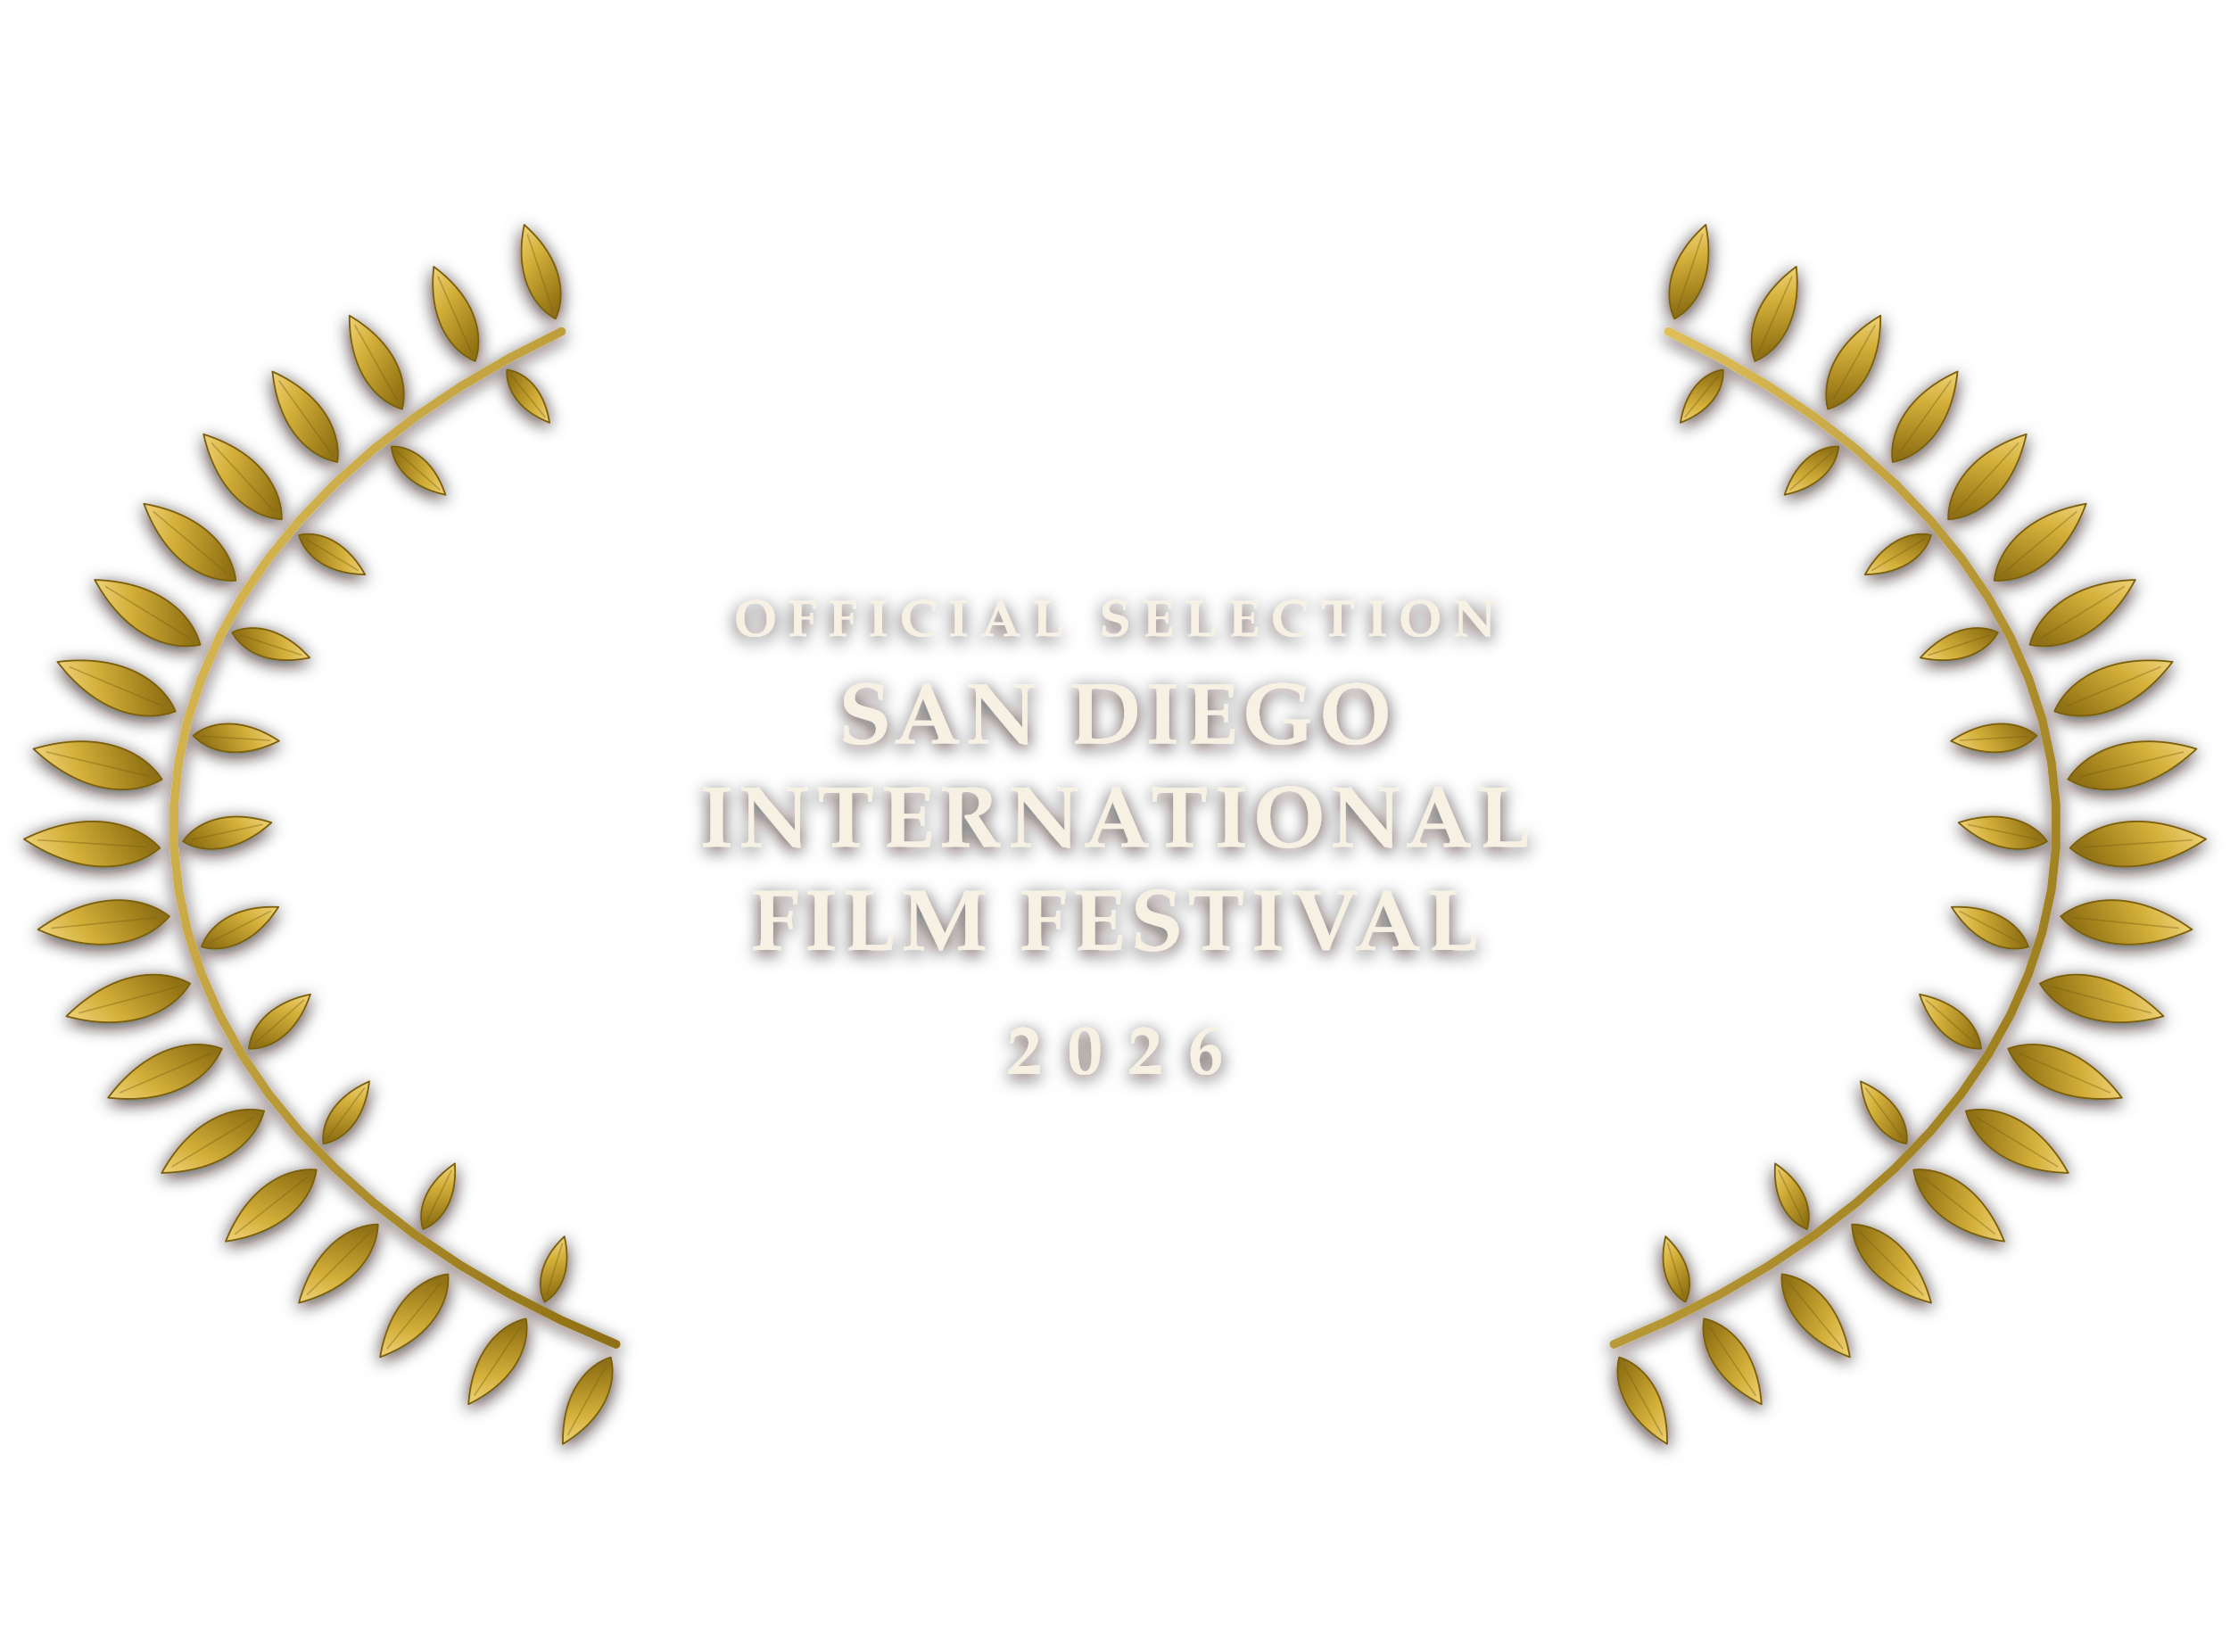
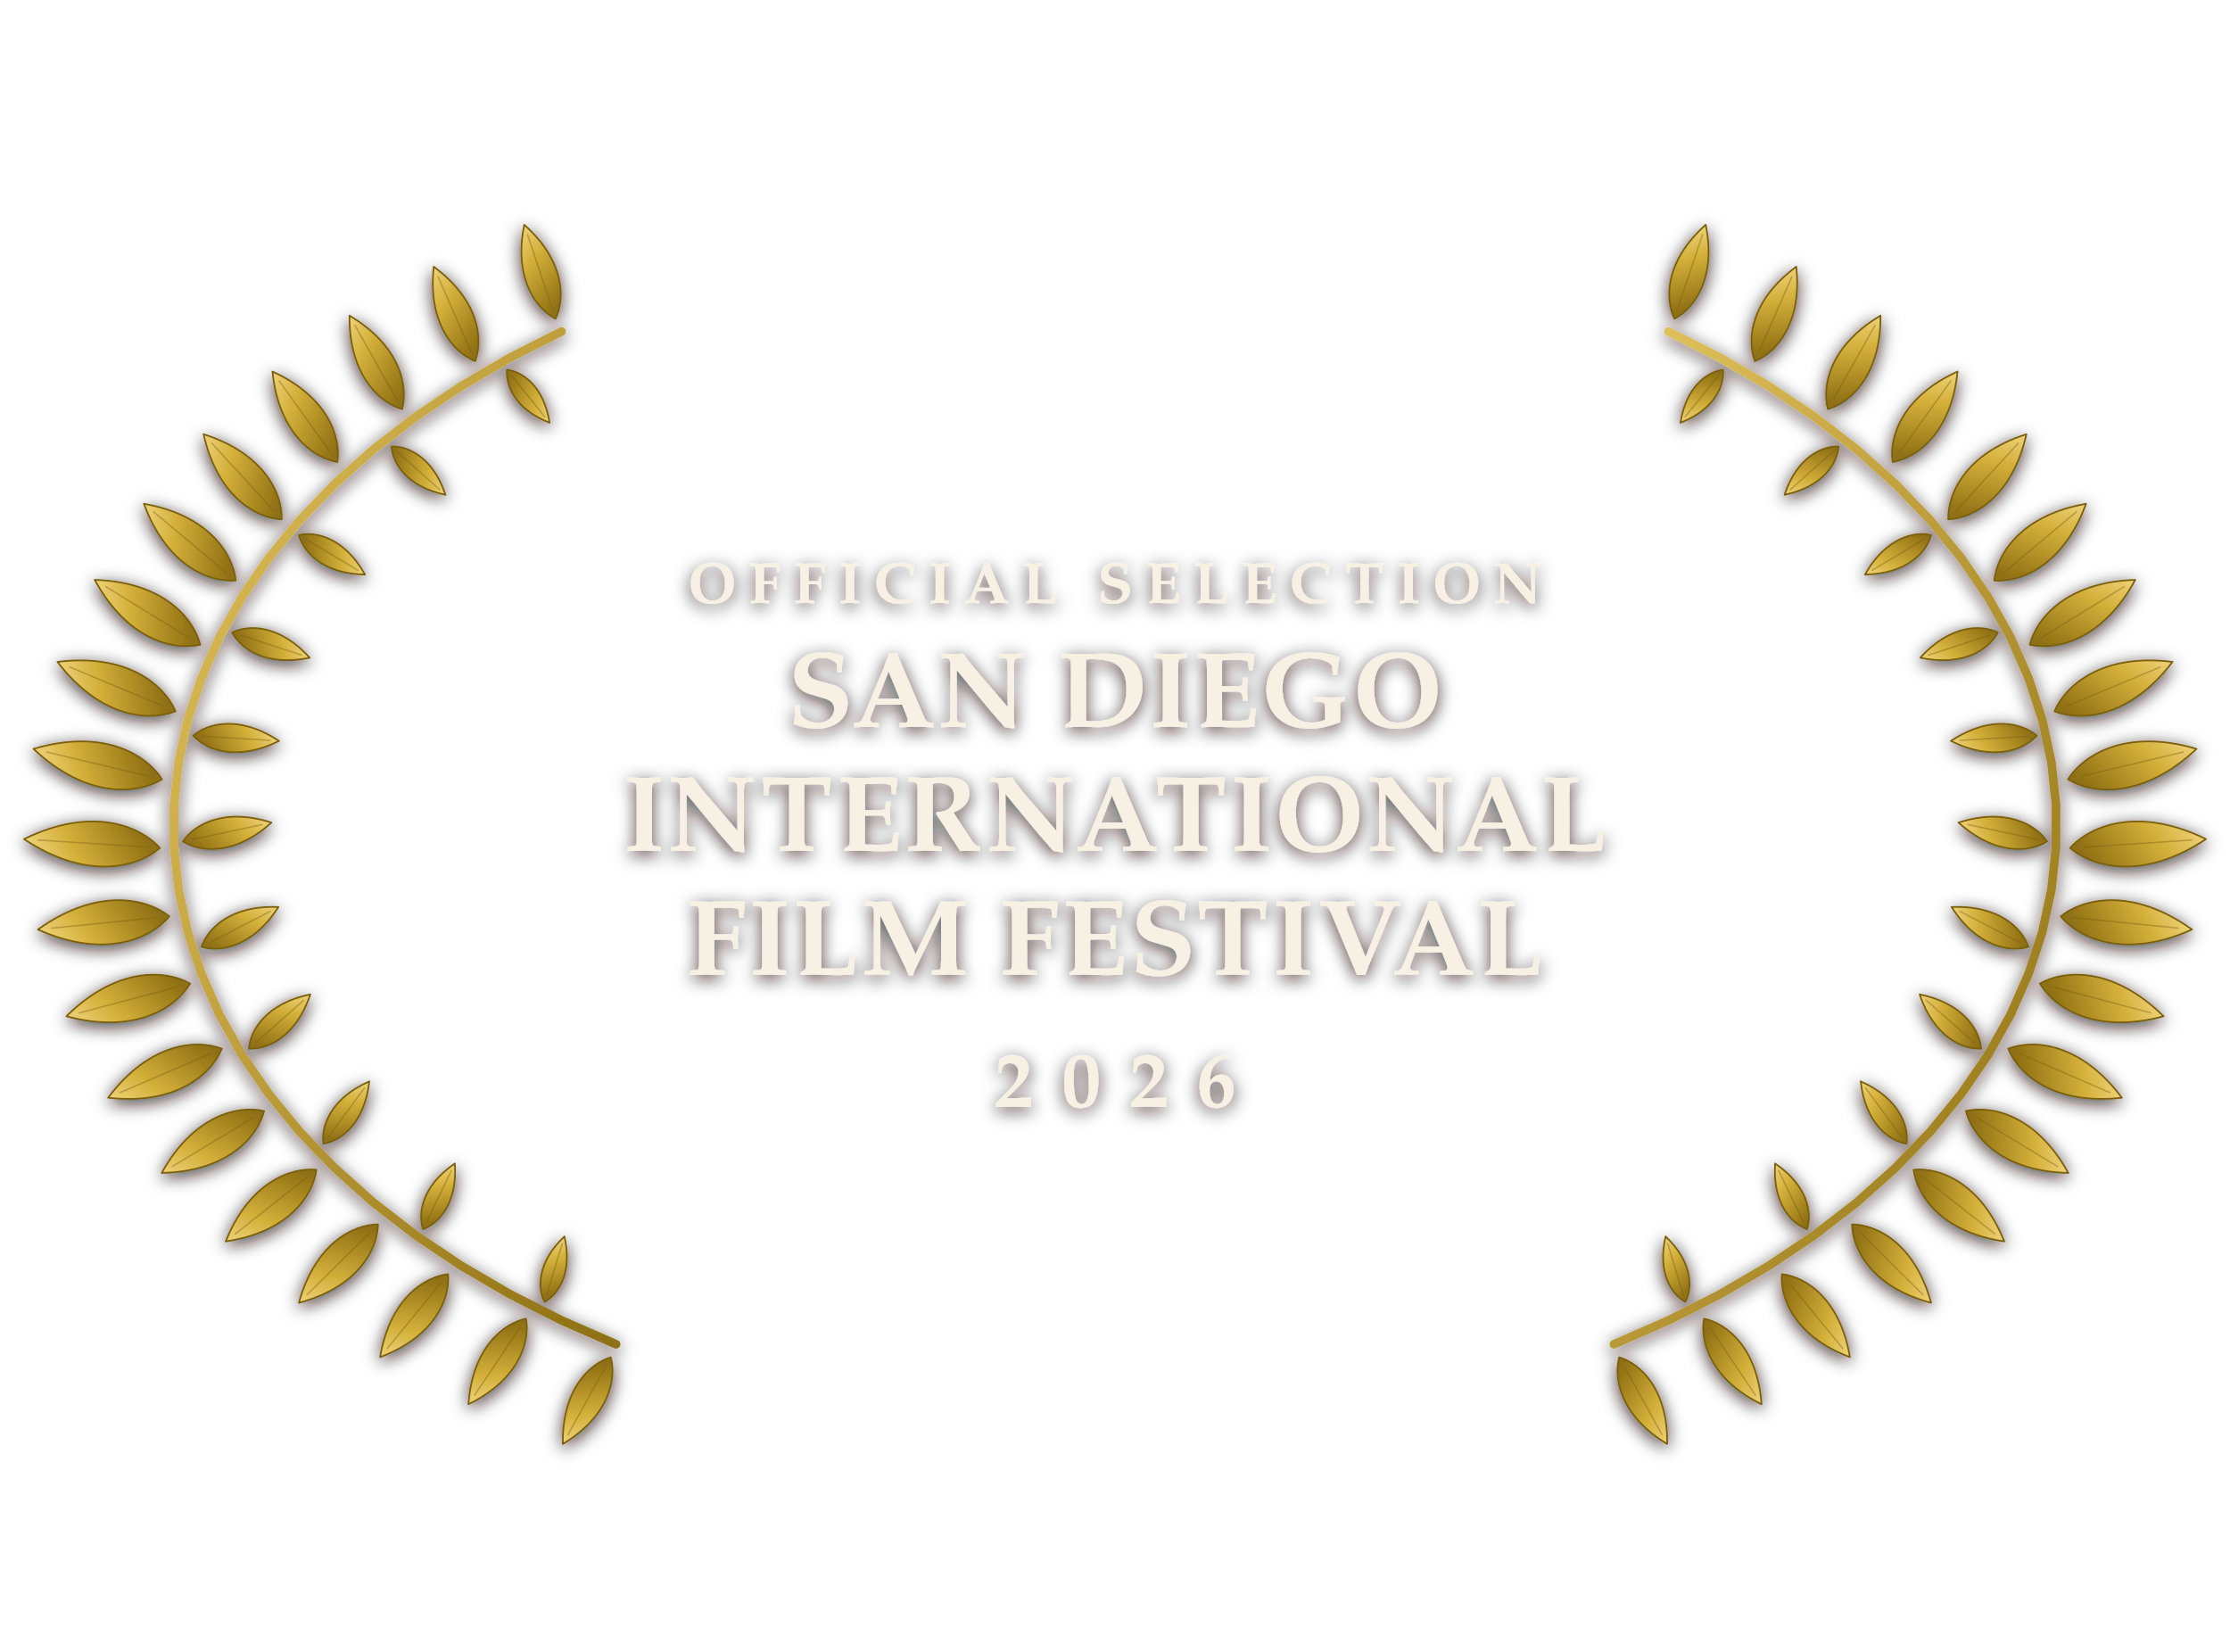
<svg xmlns="http://www.w3.org/2000/svg" class="festival-laurel-badge" viewBox="0 0 540 400" width="540" height="400" role="img" aria-label="Official Selection, San Diego International Film Festival, 2026">
  <defs>
    <linearGradient id="sdiff-gold" x1="0" y1="0" x2="0.2" y2="1">
      <stop offset="0%" stop-color="#F6DC8A" />
      <stop offset="42%" stop-color="#D4B03A" />
      <stop offset="100%" stop-color="#8E6F12" />
    </linearGradient>
    <linearGradient id="sdiff-stem" x1="0" y1="0" x2="1" y2="1">
      <stop offset="0%" stop-color="#E4C45E" />
      <stop offset="100%" stop-color="#8E6F12" />
    </linearGradient>
    <filter id="sdiff-shadow" x="-20%" y="-20%" width="140%" height="140%">
      <feDropShadow dx="0" dy="1" stdDeviation="2.1" flood-color="#140C10" flood-opacity="0.8" />
    </filter>
  </defs>
  <style>
    .fl-kicker {
      font-family: "Playfair Display SC", "Playfair Display", Palatino, "Palatino Linotype", Georgia, serif;
-       font-size: 12.5px;
+       font-size: 14px;
      font-weight: 600;
      letter-spacing: 0.22em;
      fill: #F7F1E4;
    }
    .fl-name {
      font-family: "Playfair Display", Palatino, "Palatino Linotype", Georgia, serif;
-       font-size: 21px;
+       font-size: 26px;
      font-weight: 600;
-       letter-spacing: 0.055em;
+       letter-spacing: 0.02em;
      fill: #F7F1E4;
    }
    .fl-year {
      font-family: "Playfair Display", Palatino, "Palatino Linotype", Georgia, serif;
-       font-size: 17px;
+       font-size: 19px;
      font-weight: 600;
      letter-spacing: 0.36em;
      fill: #F7F1E4;
    }
  </style>
  <g filter="url(#sdiff-shadow)">
    <g>
      <path class="fl-stem" d="M149.18,325.51L135.98,319.73L123.44,313.37L111.62,306.46L100.56,299.03L90.33,291.12L80.98,282.76L72.55,274.00L65.07,264.88L58.60,255.44L53.16,245.73L48.77,235.80L45.46,225.70L43.25,215.47L42.14,205.17L42.14,194.83L43.25,184.53L45.46,174.30L48.77,164.20L53.16,154.27L58.60,144.56L65.07,135.12L72.55,126.00L80.98,117.24L90.33,108.88L100.56,100.97L111.62,93.54L123.44,86.63L135.98,80.27" fill="none" stroke="url(#sdiff-stem)" stroke-width="2.1" stroke-linecap="round" stroke-linejoin="round" />
      <g transform="translate(147.90,328.66) rotate(208.92)">
        <path d="M0,0 C3.715,-3.84 6.605,-12.48 0,-24.0 C-6.605,-12.48 -3.715,-3.84 0,0 Z" fill="url(#sdiff-gold)" stroke="#7A5E10" stroke-width="0.4" stroke-linejoin="round" />
        <path d="M0,-2.4 C0,-10.08 0,-17.28 0,-21.6" fill="none" stroke="#7A5E10" stroke-width="0.35" stroke-opacity="0.4" />
      </g>
      <g transform="translate(127.39,319.30) rotate(213.92)">
        <path d="M0,0 C3.87,-4.0 6.88,-13.0 0,-25.0 C-6.88,-13.0 -3.87,-4.0 0,0 Z" fill="url(#sdiff-gold)" stroke="#7A5E10" stroke-width="0.4" stroke-linejoin="round" />
        <path d="M0,-2.5 C0,-10.5 0,-18.0 0,-22.5" fill="none" stroke="#7A5E10" stroke-width="0.35" stroke-opacity="0.4" />
      </g>
      <g transform="translate(108.52,308.53) rotate(219.33)">
        <path d="M0,0 C4.025,-4.16 7.155,-13.52 0,-26.0 C-7.155,-13.52 -4.025,-4.16 0,0 Z" fill="url(#sdiff-gold)" stroke="#7A5E10" stroke-width="0.4" stroke-linejoin="round" />
        <path d="M0,-2.6 C0,-10.92 0,-18.72 0,-23.4" fill="none" stroke="#7A5E10" stroke-width="0.35" stroke-opacity="0.4" />
      </g>
      <g transform="translate(91.54,296.47) rotate(225.23)">
        <path d="M0,0 C4.18,-4.32 7.43,-14.04 0,-27.0 C-7.43,-14.04 -4.18,-4.32 0,0 Z" fill="url(#sdiff-gold)" stroke="#7A5E10" stroke-width="0.4" stroke-linejoin="round" />
        <path d="M0,-2.7 C0,-11.34 0,-19.44 0,-24.3" fill="none" stroke="#7A5E10" stroke-width="0.35" stroke-opacity="0.4" />
      </g>
      <g transform="translate(76.63,283.26) rotate(231.71)">
        <path d="M0,0 C4.334,-4.48 7.706,-14.56 0,-28.0 C-7.706,-14.56 -4.334,-4.48 0,0 Z" fill="url(#sdiff-gold)" stroke="#7A5E10" stroke-width="0.4" stroke-linejoin="round" />
        <path d="M0,-2.8 C0,-11.76 0,-20.16 0,-25.2" fill="none" stroke="#7A5E10" stroke-width="0.35" stroke-opacity="0.4" />
      </g>
      <g transform="translate(63.97,269.03) rotate(238.85)">
        <path d="M0,0 C4.489,-4.64 7.981,-15.08 0,-29.0 C-7.981,-15.08 -4.489,-4.64 0,0 Z" fill="url(#sdiff-gold)" stroke="#7A5E10" stroke-width="0.4" stroke-linejoin="round" />
        <path d="M0,-2.9 C0,-12.18 0,-20.88 0,-26.1" fill="none" stroke="#7A5E10" stroke-width="0.35" stroke-opacity="0.4" />
      </g>
      <g transform="translate(53.73,253.94) rotate(246.68)">
        <path d="M0,0 C4.644,-4.8 8.256,-15.6 0,-30.0 C-8.256,-15.6 -4.644,-4.8 0,0 Z" fill="url(#sdiff-gold)" stroke="#7A5E10" stroke-width="0.4" stroke-linejoin="round" />
        <path d="M0,-3.0 C0,-12.6 0,-21.6 0,-27.0" fill="none" stroke="#7A5E10" stroke-width="0.35" stroke-opacity="0.4" />
      </g>
      <g transform="translate(46.05,238.17) rotate(255.20)">
        <path d="M0,0 C4.799,-4.96 8.531,-16.12 0,-31.0 C-8.531,-16.12 -4.799,-4.96 0,0 Z" fill="url(#sdiff-gold)" stroke="#7A5E10" stroke-width="0.4" stroke-linejoin="round" />
        <path d="M0,-3.1 C0,-13.02 0,-22.32 0,-27.9" fill="none" stroke="#7A5E10" stroke-width="0.35" stroke-opacity="0.4" />
      </g>
      <g transform="translate(41.02,221.90) rotate(264.29)">
        <path d="M0,0 C4.954,-5.12 8.806,-16.64 0,-32.0 C-8.806,-16.64 -4.954,-5.12 0,0 Z" fill="url(#sdiff-gold)" stroke="#7A5E10" stroke-width="0.4" stroke-linejoin="round" />
        <path d="M0,-3.2 C0,-13.44 0,-23.04 0,-28.8" fill="none" stroke="#7A5E10" stroke-width="0.35" stroke-opacity="0.4" />
      </g>
      <g transform="translate(38.74,205.35) rotate(-86.24)">
        <path d="M0,0 C5.108,-5.28 9.082,-17.16 0,-33.0 C-9.082,-17.16 -5.108,-5.28 0,0 Z" fill="url(#sdiff-gold)" stroke="#7A5E10" stroke-width="0.4" stroke-linejoin="round" />
        <path d="M0,-3.3 C0,-13.86 0,-23.76 0,-29.7" fill="none" stroke="#7A5E10" stroke-width="0.35" stroke-opacity="0.4" />
      </g>
      <g transform="translate(39.24,188.72) rotate(-76.67)">
        <path d="M0,0 C4.954,-5.12 8.806,-16.64 0,-32.0 C-8.806,-16.64 -4.954,-5.12 0,0 Z" fill="url(#sdiff-gold)" stroke="#7A5E10" stroke-width="0.4" stroke-linejoin="round" />
        <path d="M0,-3.2 C0,-13.44 0,-23.04 0,-28.8" fill="none" stroke="#7A5E10" stroke-width="0.35" stroke-opacity="0.4" />
      </g>
      <g transform="translate(42.51,172.24) rotate(-67.30)">
        <path d="M0,0 C4.799,-4.96 8.531,-16.12 0,-31.0 C-8.531,-16.12 -4.799,-4.96 0,0 Z" fill="url(#sdiff-gold)" stroke="#7A5E10" stroke-width="0.4" stroke-linejoin="round" />
        <path d="M0,-3.1 C0,-13.02 0,-22.32 0,-27.9" fill="none" stroke="#7A5E10" stroke-width="0.35" stroke-opacity="0.4" />
      </g>
      <g transform="translate(48.49,156.13) rotate(-58.40)">
        <path d="M0,0 C4.644,-4.8 8.256,-15.6 0,-30.0 C-8.256,-15.6 -4.644,-4.8 0,0 Z" fill="url(#sdiff-gold)" stroke="#7A5E10" stroke-width="0.4" stroke-linejoin="round" />
        <path d="M0,-3.0 C0,-12.6 0,-21.6 0,-27.0" fill="none" stroke="#7A5E10" stroke-width="0.35" stroke-opacity="0.4" />
      </g>
      <g transform="translate(57.10,140.58) rotate(-50.12)">
        <path d="M0,0 C4.489,-4.64 7.981,-15.08 0,-29.0 C-7.981,-15.08 -4.489,-4.64 0,0 Z" fill="url(#sdiff-gold)" stroke="#7A5E10" stroke-width="0.4" stroke-linejoin="round" />
        <path d="M0,-2.9 C0,-12.18 0,-20.88 0,-26.1" fill="none" stroke="#7A5E10" stroke-width="0.35" stroke-opacity="0.4" />
      </g>
      <g transform="translate(68.22,125.78) rotate(-42.53)">
        <path d="M0,0 C4.334,-4.48 7.706,-14.56 0,-28.0 C-7.706,-14.56 -4.334,-4.48 0,0 Z" fill="url(#sdiff-gold)" stroke="#7A5E10" stroke-width="0.4" stroke-linejoin="round" />
        <path d="M0,-2.8 C0,-11.76 0,-20.16 0,-25.2" fill="none" stroke="#7A5E10" stroke-width="0.35" stroke-opacity="0.4" />
      </g>
      <g transform="translate(81.70,111.90) rotate(-35.64)">
        <path d="M0,0 C4.18,-4.32 7.43,-14.04 0,-27.0 C-7.43,-14.04 -4.18,-4.32 0,0 Z" fill="url(#sdiff-gold)" stroke="#7A5E10" stroke-width="0.4" stroke-linejoin="round" />
        <path d="M0,-2.7 C0,-11.34 0,-19.44 0,-24.3" fill="none" stroke="#7A5E10" stroke-width="0.35" stroke-opacity="0.4" />
      </g>
      <g transform="translate(97.38,99.08) rotate(-29.37)">
        <path d="M0,0 C4.025,-4.16 7.155,-13.52 0,-26.0 C-7.155,-13.52 -4.025,-4.16 0,0 Z" fill="url(#sdiff-gold)" stroke="#7A5E10" stroke-width="0.4" stroke-linejoin="round" />
        <path d="M0,-2.6 C0,-10.92 0,-18.72 0,-23.4" fill="none" stroke="#7A5E10" stroke-width="0.35" stroke-opacity="0.4" />
      </g>
      <g transform="translate(115.06,87.47) rotate(-23.66)">
        <path d="M0,0 C3.87,-4.0 6.88,-13.0 0,-25.0 C-6.88,-13.0 -3.87,-4.0 0,0 Z" fill="url(#sdiff-gold)" stroke="#7A5E10" stroke-width="0.4" stroke-linejoin="round" />
        <path d="M0,-2.5 C0,-10.5 0,-18.0 0,-22.5" fill="none" stroke="#7A5E10" stroke-width="0.35" stroke-opacity="0.4" />
      </g>
      <g transform="translate(134.53,77.19) rotate(-18.41)">
        <path d="M0,0 C3.715,-3.84 6.605,-12.48 0,-24.0 C-6.605,-12.48 -3.715,-3.84 0,0 Z" fill="url(#sdiff-gold)" stroke="#7A5E10" stroke-width="0.4" stroke-linejoin="round" />
        <path d="M0,-2.4 C0,-10.08 0,-17.28 0,-21.6" fill="none" stroke="#7A5E10" stroke-width="0.35" stroke-opacity="0.4" />
      </g>
      <g transform="translate(131.87,315.29) rotate(16.83)">
        <path d="M0,0 C2.57,-2.656 4.568,-8.632 0,-16.6 C-4.568,-8.632 -2.57,-2.656 0,0 Z" fill="url(#sdiff-gold)" stroke="#7A5E10" stroke-width="0.4" stroke-linejoin="round" />
        <path d="M0,-1.66 C0,-6.972 0,-11.952 0,-14.94" fill="none" stroke="#7A5E10" stroke-width="0.35" stroke-opacity="0.4" />
      </g>
      <g transform="translate(102.43,297.66) rotate(25.85)">
        <path d="M0,0 C2.739,-2.831 4.869,-9.199 0,-17.691 C-4.869,-9.199 -2.739,-2.831 0,0 Z" fill="url(#sdiff-gold)" stroke="#7A5E10" stroke-width="0.4" stroke-linejoin="round" />
        <path d="M0,-1.769 C0,-7.43 0,-12.737 0,-15.922" fill="none" stroke="#7A5E10" stroke-width="0.35" stroke-opacity="0.4" />
      </g>
      <g transform="translate(78.31,276.98) rotate(36.32)">
        <path d="M0,0 C2.907,-3.005 5.169,-9.767 0,-18.782 C-5.169,-9.767 -2.907,-3.005 0,0 Z" fill="url(#sdiff-gold)" stroke="#7A5E10" stroke-width="0.4" stroke-linejoin="round" />
        <path d="M0,-1.878 C0,-7.888 0,-13.523 0,-16.904" fill="none" stroke="#7A5E10" stroke-width="0.35" stroke-opacity="0.4" />
      </g>
      <g transform="translate(60.26,253.94) rotate(48.56)">
        <path d="M0,0 C3.076,-3.18 5.469,-10.334 0,-19.873 C-5.469,-10.334 -3.076,-3.18 0,0 Z" fill="url(#sdiff-gold)" stroke="#7A5E10" stroke-width="0.4" stroke-linejoin="round" />
        <path d="M0,-1.987 C0,-8.347 0,-14.308 0,-17.885" fill="none" stroke="#7A5E10" stroke-width="0.35" stroke-opacity="0.4" />
      </g>
      <g transform="translate(48.81,229.28) rotate(62.62)">
        <path d="M0,0 C3.245,-3.354 5.769,-10.901 0,-20.964 C-5.769,-10.901 -3.245,-3.354 0,0 Z" fill="url(#sdiff-gold)" stroke="#7A5E10" stroke-width="0.4" stroke-linejoin="round" />
        <path d="M0,-2.096 C0,-8.805 0,-15.094 0,-18.867" fill="none" stroke="#7A5E10" stroke-width="0.35" stroke-opacity="0.4" />
      </g>
      <g transform="translate(44.28,203.76) rotate(77.98)">
        <path d="M0,0 C3.397,-3.511 6.039,-11.412 0,-21.945 C-6.039,-11.412 -3.397,-3.511 0,0 Z" fill="url(#sdiff-gold)" stroke="#7A5E10" stroke-width="0.4" stroke-linejoin="round" />
        <path d="M0,-2.195 C0,-9.217 0,-15.801 0,-19.751" fill="none" stroke="#7A5E10" stroke-width="0.35" stroke-opacity="0.4" />
      </g>
      <g transform="translate(46.76,178.14) rotate(93.52)">
        <path d="M0,0 C3.228,-3.337 5.739,-10.844 0,-20.855 C-5.739,-10.844 -3.228,-3.337 0,0 Z" fill="url(#sdiff-gold)" stroke="#7A5E10" stroke-width="0.4" stroke-linejoin="round" />
        <path d="M0,-2.085 C0,-8.759 0,-15.015 0,-18.769" fill="none" stroke="#7A5E10" stroke-width="0.35" stroke-opacity="0.4" />
      </g>
      <g transform="translate(56.20,153.15) rotate(108.04)">
        <path d="M0,0 C3.059,-3.162 5.439,-10.277 0,-19.764 C-5.439,-10.277 -3.059,-3.162 0,0 Z" fill="url(#sdiff-gold)" stroke="#7A5E10" stroke-width="0.4" stroke-linejoin="round" />
        <path d="M0,-1.976 C0,-8.301 0,-14.23 0,-17.787" fill="none" stroke="#7A5E10" stroke-width="0.35" stroke-opacity="0.4" />
      </g>
      <g transform="translate(72.36,129.56) rotate(120.83)">
        <path d="M0,0 C2.891,-2.988 5.139,-9.71 0,-18.673 C-5.139,-9.71 -2.891,-2.988 0,0 Z" fill="url(#sdiff-gold)" stroke="#7A5E10" stroke-width="0.4" stroke-linejoin="round" />
        <path d="M0,-1.867 C0,-7.843 0,-13.444 0,-16.805" fill="none" stroke="#7A5E10" stroke-width="0.35" stroke-opacity="0.4" />
      </g>
      <g transform="translate(94.77,108.11) rotate(131.79)">
        <path d="M0,0 C2.722,-2.813 4.839,-9.143 0,-17.582 C-4.839,-9.143 -2.722,-2.813 0,0 Z" fill="url(#sdiff-gold)" stroke="#7A5E10" stroke-width="0.4" stroke-linejoin="round" />
        <path d="M0,-1.758 C0,-7.384 0,-12.659 0,-15.824" fill="none" stroke="#7A5E10" stroke-width="0.35" stroke-opacity="0.4" />
      </g>
      <g transform="translate(122.75,89.52) rotate(141.20)">
        <path d="M0,0 C2.553,-2.639 4.538,-8.575 0,-16.491 C-4.538,-8.575 -2.553,-2.639 0,0 Z" fill="url(#sdiff-gold)" stroke="#7A5E10" stroke-width="0.4" stroke-linejoin="round" />
        <path d="M0,-1.649 C0,-6.926 0,-11.873 0,-14.842" fill="none" stroke="#7A5E10" stroke-width="0.35" stroke-opacity="0.4" />
      </g>
    </g>
    <g>
      <path class="fl-stem" d="M390.82,325.51L404.02,319.73L416.56,313.37L428.38,306.46L439.44,299.03L449.67,291.12L459.02,282.76L467.45,274.00L474.93,264.88L481.40,255.44L486.84,245.73L491.23,235.80L494.54,225.70L496.75,215.47L497.86,205.17L497.86,194.83L496.75,184.53L494.54,174.30L491.23,164.20L486.84,154.27L481.40,144.56L474.93,135.12L467.45,126.00L459.02,117.24L449.67,108.88L439.44,100.97L428.38,93.54L416.56,86.63L404.02,80.27" fill="none" stroke="url(#sdiff-stem)" stroke-width="2.1" stroke-linecap="round" stroke-linejoin="round" />
      <g transform="translate(392.10,328.66) rotate(151.08)">
        <path d="M0,0 C3.715,-3.84 6.605,-12.48 0,-24.0 C-6.605,-12.48 -3.715,-3.84 0,0 Z" fill="url(#sdiff-gold)" stroke="#7A5E10" stroke-width="0.4" stroke-linejoin="round" />
        <path d="M0,-2.4 C0,-10.08 0,-17.28 0,-21.6" fill="none" stroke="#7A5E10" stroke-width="0.35" stroke-opacity="0.4" />
      </g>
      <g transform="translate(412.61,319.30) rotate(146.08)">
        <path d="M0,0 C3.87,-4.0 6.88,-13.0 0,-25.0 C-6.88,-13.0 -3.87,-4.0 0,0 Z" fill="url(#sdiff-gold)" stroke="#7A5E10" stroke-width="0.4" stroke-linejoin="round" />
        <path d="M0,-2.5 C0,-10.5 0,-18.0 0,-22.5" fill="none" stroke="#7A5E10" stroke-width="0.35" stroke-opacity="0.4" />
      </g>
      <g transform="translate(431.48,308.53) rotate(140.67)">
        <path d="M0,0 C4.025,-4.16 7.155,-13.52 0,-26.0 C-7.155,-13.52 -4.025,-4.16 0,0 Z" fill="url(#sdiff-gold)" stroke="#7A5E10" stroke-width="0.4" stroke-linejoin="round" />
        <path d="M0,-2.6 C0,-10.92 0,-18.72 0,-23.4" fill="none" stroke="#7A5E10" stroke-width="0.35" stroke-opacity="0.4" />
      </g>
      <g transform="translate(448.46,296.47) rotate(134.77)">
        <path d="M0,0 C4.18,-4.32 7.43,-14.04 0,-27.0 C-7.43,-14.04 -4.18,-4.32 0,0 Z" fill="url(#sdiff-gold)" stroke="#7A5E10" stroke-width="0.4" stroke-linejoin="round" />
        <path d="M0,-2.7 C0,-11.34 0,-19.44 0,-24.3" fill="none" stroke="#7A5E10" stroke-width="0.35" stroke-opacity="0.4" />
      </g>
      <g transform="translate(463.37,283.26) rotate(128.29)">
        <path d="M0,0 C4.334,-4.48 7.706,-14.56 0,-28.0 C-7.706,-14.56 -4.334,-4.48 0,0 Z" fill="url(#sdiff-gold)" stroke="#7A5E10" stroke-width="0.4" stroke-linejoin="round" />
        <path d="M0,-2.8 C0,-11.76 0,-20.16 0,-25.2" fill="none" stroke="#7A5E10" stroke-width="0.35" stroke-opacity="0.4" />
      </g>
      <g transform="translate(476.03,269.03) rotate(121.15)">
        <path d="M0,0 C4.489,-4.64 7.981,-15.08 0,-29.0 C-7.981,-15.08 -4.489,-4.64 0,0 Z" fill="url(#sdiff-gold)" stroke="#7A5E10" stroke-width="0.4" stroke-linejoin="round" />
        <path d="M0,-2.9 C0,-12.18 0,-20.88 0,-26.1" fill="none" stroke="#7A5E10" stroke-width="0.35" stroke-opacity="0.4" />
      </g>
      <g transform="translate(486.27,253.94) rotate(113.32)">
        <path d="M0,0 C4.644,-4.8 8.256,-15.6 0,-30.0 C-8.256,-15.6 -4.644,-4.8 0,0 Z" fill="url(#sdiff-gold)" stroke="#7A5E10" stroke-width="0.4" stroke-linejoin="round" />
        <path d="M0,-3.0 C0,-12.6 0,-21.6 0,-27.0" fill="none" stroke="#7A5E10" stroke-width="0.35" stroke-opacity="0.4" />
      </g>
      <g transform="translate(493.95,238.17) rotate(104.80)">
        <path d="M0,0 C4.799,-4.96 8.531,-16.12 0,-31.0 C-8.531,-16.12 -4.799,-4.96 0,0 Z" fill="url(#sdiff-gold)" stroke="#7A5E10" stroke-width="0.4" stroke-linejoin="round" />
        <path d="M0,-3.1 C0,-13.02 0,-22.32 0,-27.9" fill="none" stroke="#7A5E10" stroke-width="0.35" stroke-opacity="0.4" />
      </g>
      <g transform="translate(498.98,221.90) rotate(95.71)">
        <path d="M0,0 C4.954,-5.12 8.806,-16.64 0,-32.0 C-8.806,-16.64 -4.954,-5.12 0,0 Z" fill="url(#sdiff-gold)" stroke="#7A5E10" stroke-width="0.4" stroke-linejoin="round" />
        <path d="M0,-3.2 C0,-13.44 0,-23.04 0,-28.8" fill="none" stroke="#7A5E10" stroke-width="0.35" stroke-opacity="0.4" />
      </g>
      <g transform="translate(501.26,205.35) rotate(86.24)">
        <path d="M0,0 C5.108,-5.28 9.082,-17.16 0,-33.0 C-9.082,-17.16 -5.108,-5.28 0,0 Z" fill="url(#sdiff-gold)" stroke="#7A5E10" stroke-width="0.4" stroke-linejoin="round" />
        <path d="M0,-3.3 C0,-13.86 0,-23.76 0,-29.7" fill="none" stroke="#7A5E10" stroke-width="0.35" stroke-opacity="0.4" />
      </g>
      <g transform="translate(500.76,188.72) rotate(76.67)">
        <path d="M0,0 C4.954,-5.12 8.806,-16.64 0,-32.0 C-8.806,-16.64 -4.954,-5.12 0,0 Z" fill="url(#sdiff-gold)" stroke="#7A5E10" stroke-width="0.4" stroke-linejoin="round" />
        <path d="M0,-3.2 C0,-13.44 0,-23.04 0,-28.8" fill="none" stroke="#7A5E10" stroke-width="0.35" stroke-opacity="0.4" />
      </g>
      <g transform="translate(497.49,172.24) rotate(67.30)">
        <path d="M0,0 C4.799,-4.96 8.531,-16.12 0,-31.0 C-8.531,-16.12 -4.799,-4.96 0,0 Z" fill="url(#sdiff-gold)" stroke="#7A5E10" stroke-width="0.4" stroke-linejoin="round" />
        <path d="M0,-3.1 C0,-13.02 0,-22.32 0,-27.9" fill="none" stroke="#7A5E10" stroke-width="0.35" stroke-opacity="0.4" />
      </g>
      <g transform="translate(491.51,156.13) rotate(58.40)">
        <path d="M0,0 C4.644,-4.8 8.256,-15.6 0,-30.0 C-8.256,-15.6 -4.644,-4.8 0,0 Z" fill="url(#sdiff-gold)" stroke="#7A5E10" stroke-width="0.4" stroke-linejoin="round" />
        <path d="M0,-3.0 C0,-12.6 0,-21.6 0,-27.0" fill="none" stroke="#7A5E10" stroke-width="0.35" stroke-opacity="0.4" />
      </g>
      <g transform="translate(482.90,140.58) rotate(50.12)">
        <path d="M0,0 C4.489,-4.64 7.981,-15.08 0,-29.0 C-7.981,-15.08 -4.489,-4.64 0,0 Z" fill="url(#sdiff-gold)" stroke="#7A5E10" stroke-width="0.4" stroke-linejoin="round" />
        <path d="M0,-2.9 C0,-12.18 0,-20.88 0,-26.1" fill="none" stroke="#7A5E10" stroke-width="0.35" stroke-opacity="0.4" />
      </g>
      <g transform="translate(471.78,125.78) rotate(42.53)">
        <path d="M0,0 C4.334,-4.48 7.706,-14.56 0,-28.0 C-7.706,-14.56 -4.334,-4.48 0,0 Z" fill="url(#sdiff-gold)" stroke="#7A5E10" stroke-width="0.4" stroke-linejoin="round" />
        <path d="M0,-2.8 C0,-11.76 0,-20.16 0,-25.2" fill="none" stroke="#7A5E10" stroke-width="0.35" stroke-opacity="0.4" />
      </g>
      <g transform="translate(458.30,111.90) rotate(35.64)">
        <path d="M0,0 C4.18,-4.32 7.43,-14.04 0,-27.0 C-7.43,-14.04 -4.18,-4.32 0,0 Z" fill="url(#sdiff-gold)" stroke="#7A5E10" stroke-width="0.4" stroke-linejoin="round" />
        <path d="M0,-2.7 C0,-11.34 0,-19.44 0,-24.3" fill="none" stroke="#7A5E10" stroke-width="0.35" stroke-opacity="0.4" />
      </g>
      <g transform="translate(442.62,99.08) rotate(29.37)">
        <path d="M0,0 C4.025,-4.16 7.155,-13.52 0,-26.0 C-7.155,-13.52 -4.025,-4.16 0,0 Z" fill="url(#sdiff-gold)" stroke="#7A5E10" stroke-width="0.4" stroke-linejoin="round" />
        <path d="M0,-2.6 C0,-10.92 0,-18.72 0,-23.4" fill="none" stroke="#7A5E10" stroke-width="0.35" stroke-opacity="0.4" />
      </g>
      <g transform="translate(424.94,87.47) rotate(23.66)">
        <path d="M0,0 C3.87,-4.0 6.88,-13.0 0,-25.0 C-6.88,-13.0 -3.87,-4.0 0,0 Z" fill="url(#sdiff-gold)" stroke="#7A5E10" stroke-width="0.4" stroke-linejoin="round" />
        <path d="M0,-2.5 C0,-10.5 0,-18.0 0,-22.5" fill="none" stroke="#7A5E10" stroke-width="0.35" stroke-opacity="0.4" />
      </g>
      <g transform="translate(405.47,77.19) rotate(18.41)">
        <path d="M0,0 C3.715,-3.84 6.605,-12.48 0,-24.0 C-6.605,-12.48 -3.715,-3.84 0,0 Z" fill="url(#sdiff-gold)" stroke="#7A5E10" stroke-width="0.4" stroke-linejoin="round" />
        <path d="M0,-2.4 C0,-10.08 0,-17.28 0,-21.6" fill="none" stroke="#7A5E10" stroke-width="0.35" stroke-opacity="0.4" />
      </g>
      <g transform="translate(408.13,315.29) rotate(-16.83)">
        <path d="M0,0 C2.57,-2.656 4.568,-8.632 0,-16.6 C-4.568,-8.632 -2.57,-2.656 0,0 Z" fill="url(#sdiff-gold)" stroke="#7A5E10" stroke-width="0.4" stroke-linejoin="round" />
        <path d="M0,-1.66 C0,-6.972 0,-11.952 0,-14.94" fill="none" stroke="#7A5E10" stroke-width="0.35" stroke-opacity="0.4" />
      </g>
      <g transform="translate(437.57,297.66) rotate(-25.85)">
        <path d="M0,0 C2.739,-2.831 4.869,-9.199 0,-17.691 C-4.869,-9.199 -2.739,-2.831 0,0 Z" fill="url(#sdiff-gold)" stroke="#7A5E10" stroke-width="0.4" stroke-linejoin="round" />
        <path d="M0,-1.769 C0,-7.43 0,-12.737 0,-15.922" fill="none" stroke="#7A5E10" stroke-width="0.35" stroke-opacity="0.4" />
      </g>
      <g transform="translate(461.69,276.98) rotate(-36.32)">
        <path d="M0,0 C2.907,-3.005 5.169,-9.767 0,-18.782 C-5.169,-9.767 -2.907,-3.005 0,0 Z" fill="url(#sdiff-gold)" stroke="#7A5E10" stroke-width="0.4" stroke-linejoin="round" />
        <path d="M0,-1.878 C0,-7.888 0,-13.523 0,-16.904" fill="none" stroke="#7A5E10" stroke-width="0.35" stroke-opacity="0.4" />
      </g>
      <g transform="translate(479.74,253.94) rotate(-48.56)">
        <path d="M0,0 C3.076,-3.18 5.469,-10.334 0,-19.873 C-5.469,-10.334 -3.076,-3.18 0,0 Z" fill="url(#sdiff-gold)" stroke="#7A5E10" stroke-width="0.4" stroke-linejoin="round" />
        <path d="M0,-1.987 C0,-8.347 0,-14.308 0,-17.885" fill="none" stroke="#7A5E10" stroke-width="0.35" stroke-opacity="0.4" />
      </g>
      <g transform="translate(491.19,229.28) rotate(-62.62)">
        <path d="M0,0 C3.245,-3.354 5.769,-10.901 0,-20.964 C-5.769,-10.901 -3.245,-3.354 0,0 Z" fill="url(#sdiff-gold)" stroke="#7A5E10" stroke-width="0.4" stroke-linejoin="round" />
        <path d="M0,-2.096 C0,-8.805 0,-15.094 0,-18.867" fill="none" stroke="#7A5E10" stroke-width="0.35" stroke-opacity="0.4" />
      </g>
      <g transform="translate(495.72,203.76) rotate(-77.98)">
        <path d="M0,0 C3.397,-3.511 6.039,-11.412 0,-21.945 C-6.039,-11.412 -3.397,-3.511 0,0 Z" fill="url(#sdiff-gold)" stroke="#7A5E10" stroke-width="0.4" stroke-linejoin="round" />
        <path d="M0,-2.195 C0,-9.217 0,-15.801 0,-19.751" fill="none" stroke="#7A5E10" stroke-width="0.35" stroke-opacity="0.4" />
      </g>
      <g transform="translate(493.24,178.14) rotate(266.48)">
        <path d="M0,0 C3.228,-3.337 5.739,-10.844 0,-20.855 C-5.739,-10.844 -3.228,-3.337 0,0 Z" fill="url(#sdiff-gold)" stroke="#7A5E10" stroke-width="0.4" stroke-linejoin="round" />
        <path d="M0,-2.085 C0,-8.759 0,-15.015 0,-18.769" fill="none" stroke="#7A5E10" stroke-width="0.35" stroke-opacity="0.4" />
      </g>
      <g transform="translate(483.80,153.15) rotate(251.96)">
        <path d="M0,0 C3.059,-3.162 5.439,-10.277 0,-19.764 C-5.439,-10.277 -3.059,-3.162 0,0 Z" fill="url(#sdiff-gold)" stroke="#7A5E10" stroke-width="0.4" stroke-linejoin="round" />
        <path d="M0,-1.976 C0,-8.301 0,-14.23 0,-17.787" fill="none" stroke="#7A5E10" stroke-width="0.35" stroke-opacity="0.4" />
      </g>
      <g transform="translate(467.64,129.56) rotate(239.17)">
        <path d="M0,0 C2.891,-2.988 5.139,-9.71 0,-18.673 C-5.139,-9.71 -2.891,-2.988 0,0 Z" fill="url(#sdiff-gold)" stroke="#7A5E10" stroke-width="0.4" stroke-linejoin="round" />
        <path d="M0,-1.867 C0,-7.843 0,-13.444 0,-16.805" fill="none" stroke="#7A5E10" stroke-width="0.35" stroke-opacity="0.4" />
      </g>
      <g transform="translate(445.23,108.11) rotate(228.21)">
        <path d="M0,0 C2.722,-2.813 4.839,-9.143 0,-17.582 C-4.839,-9.143 -2.722,-2.813 0,0 Z" fill="url(#sdiff-gold)" stroke="#7A5E10" stroke-width="0.4" stroke-linejoin="round" />
        <path d="M0,-1.758 C0,-7.384 0,-12.659 0,-15.824" fill="none" stroke="#7A5E10" stroke-width="0.35" stroke-opacity="0.4" />
      </g>
      <g transform="translate(417.25,89.52) rotate(218.80)">
        <path d="M0,0 C2.553,-2.639 4.538,-8.575 0,-16.491 C-4.538,-8.575 -2.553,-2.639 0,0 Z" fill="url(#sdiff-gold)" stroke="#7A5E10" stroke-width="0.4" stroke-linejoin="round" />
        <path d="M0,-1.649 C0,-6.926 0,-11.873 0,-14.842" fill="none" stroke="#7A5E10" stroke-width="0.35" stroke-opacity="0.4" />
      </g>
    </g>
-     <text x="270" y="154" text-anchor="middle" class="fl-kicker">OFFICIAL SELECTION</text>
-     <text x="270" y="180" text-anchor="middle" class="fl-name">SAN DIEGO</text>
-     <text x="270" y="205" text-anchor="middle" class="fl-name">INTERNATIONAL</text>
-     <text x="270" y="230" text-anchor="middle" class="fl-name">FILM FESTIVAL</text>
-     <text x="270" y="260" text-anchor="middle" class="fl-year">2026</text>
+     <text x="270" y="146" text-anchor="middle" class="fl-kicker">OFFICIAL SELECTION</text>
+     <text x="270" y="176" text-anchor="middle" class="fl-name">SAN DIEGO</text>
+     <text x="270" y="206" text-anchor="middle" class="fl-name">INTERNATIONAL</text>
+     <text x="270" y="236" text-anchor="middle" class="fl-name">FILM FESTIVAL</text>
+     <text x="270" y="268" text-anchor="middle" class="fl-year">2026</text>
  </g>
</svg>
